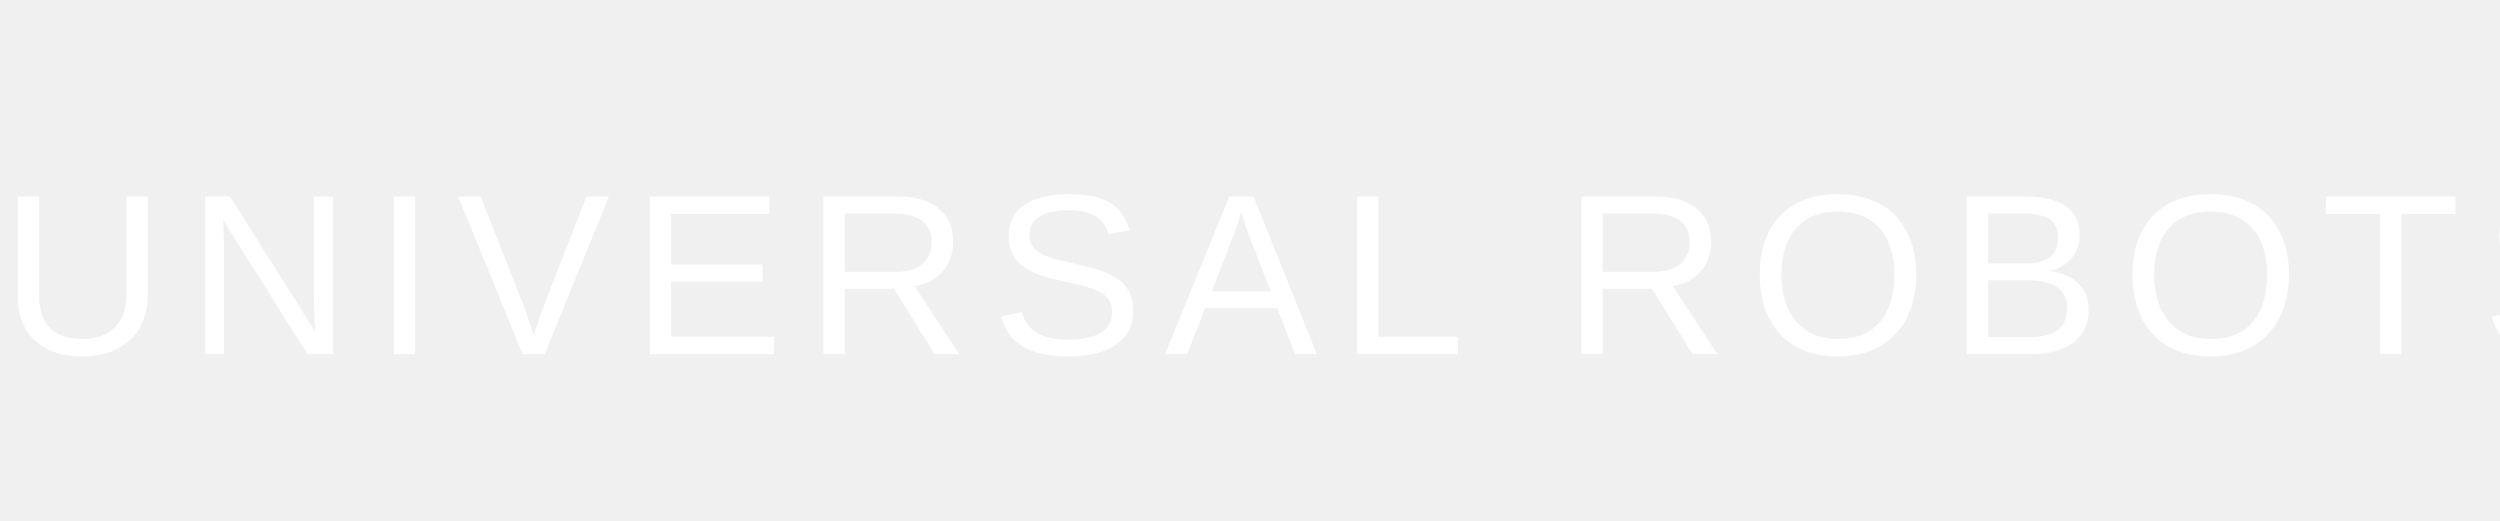
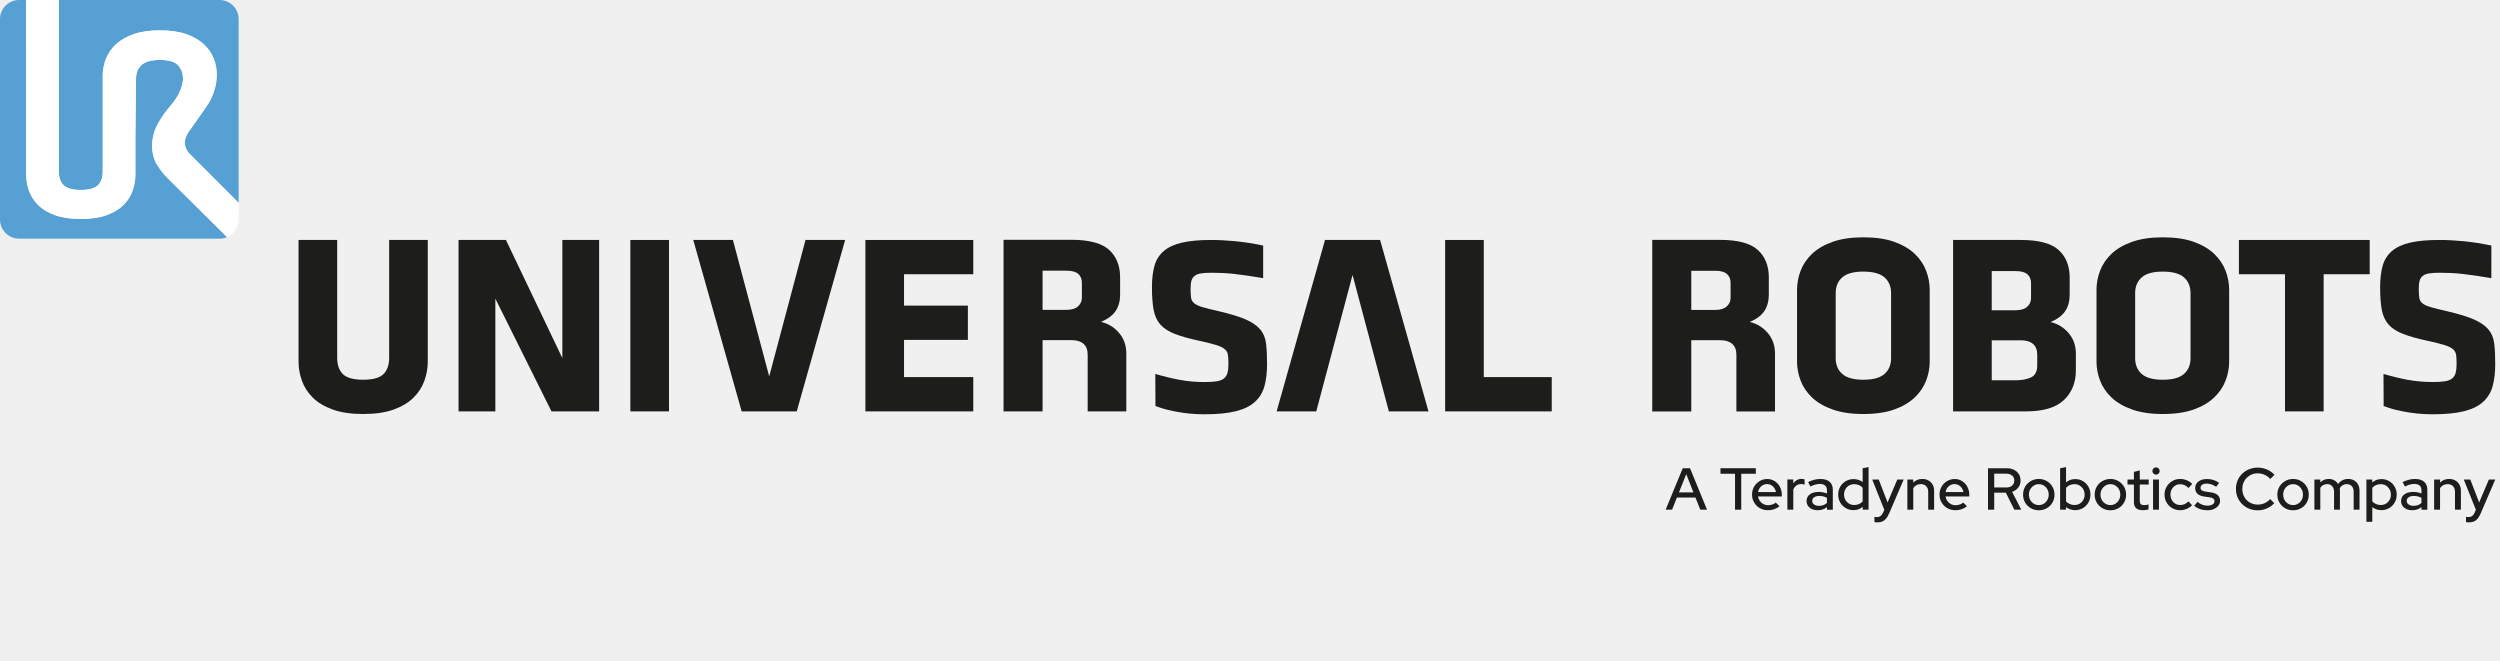
- <svg xmlns="http://www.w3.org/2000/svg" viewBox="0 0 240 50" fill="white">
-   <text x="0" y="34" font-family="Arial, sans-serif" font-weight="400" font-size="22" letter-spacing="2">UNIVERSAL ROBOTS</text>
+ <svg xmlns="http://www.w3.org/2000/svg" style="width: auto; height: 100%" viewBox="0 0 284 75" preserveAspectRatio="xMidYMid meet" fill="none">
+   <g clip-path="url(#clip0_7342_1278)">
+     <path d="M48.595 27.259V41.065C48.595 41.806 48.468 42.532 48.215 43.244C47.961 43.956 47.553 44.594 46.987 45.16C46.422 45.725 45.672 46.179 44.735 46.52C43.8 46.861 42.64 47.031 41.255 47.031C39.871 47.031 38.736 46.861 37.79 46.52C36.845 46.178 36.089 45.725 35.524 45.16C34.959 44.594 34.549 43.956 34.296 43.244C34.042 42.532 33.916 41.806 33.916 41.065V27.259H38.305V40.652C38.305 41.451 38.52 42.065 38.949 42.494C39.377 42.923 40.146 43.137 41.257 43.137C42.368 43.137 43.136 42.923 43.565 42.494C43.993 42.065 44.208 41.451 44.208 40.652V27.259H48.597H48.595Z" fill="#1D1D1B" />
+     <path d="M56.272 33.926V46.733H52.092V27.259H57.475L63.882 40.681V27.259H68.061V46.733H62.649L56.272 33.926Z" fill="#1D1D1B" />
+     <path d="M75.998 27.26H71.609V46.733H75.998V27.26Z" fill="#1D1D1B" />
+     <path d="M90.51 46.733H84.253L78.755 27.26H83.26L87.382 42.755L91.505 27.26H96.008L90.51 46.733Z" fill="#1D1D1B" />
+     <path d="M98.309 46.733V27.26H110.564V31.154H102.698V34.718H109.95V38.613H102.698V42.838H110.564V46.733H98.309Z" fill="#1D1D1B" />
+     <path d="M164.168 46.733V27.26H168.558V42.838H176.277V46.733H164.168Z" fill="#1D1D1B" />
+     <path d="M219.215 41.063C219.215 41.804 219.078 42.531 218.806 43.243C218.534 43.955 218.1 44.594 217.507 45.159C216.912 45.725 216.137 46.179 215.184 46.52C214.229 46.86 213.062 47.032 211.68 47.032C210.297 47.032 209.154 46.861 208.19 46.52C207.225 46.179 206.447 45.725 205.853 45.159C205.26 44.594 204.825 43.955 204.553 43.243C204.281 42.531 204.144 41.804 204.144 41.063V32.928C204.144 32.186 204.281 31.461 204.553 30.749C204.825 30.037 205.259 29.398 205.853 28.831C206.447 28.267 207.225 27.812 208.19 27.471C209.154 27.131 210.317 26.959 211.68 26.959C213.042 26.959 214.229 27.13 215.184 27.471C216.138 27.812 216.912 28.267 217.507 28.831C218.099 29.397 218.534 30.037 218.806 30.749C219.078 31.461 219.215 32.186 219.215 32.928V41.063ZM214.826 33.311C214.826 32.551 214.578 31.951 214.083 31.511C213.588 31.074 212.786 30.854 211.68 30.854C210.575 30.854 209.772 31.074 209.277 31.511C208.782 31.951 208.535 32.551 208.535 33.311V40.681C208.535 41.441 208.782 42.041 209.277 42.479C209.772 42.918 210.573 43.137 211.68 43.137C212.787 43.137 213.588 42.918 214.083 42.479C214.578 42.04 214.826 41.441 214.826 40.681V33.311Z" fill="#1D1D1B" />
+     <path d="M235.818 42.083C235.818 43.468 235.365 44.589 234.459 45.446C233.553 46.304 232.125 46.732 230.176 46.732H221.871V27.259H229.561C231.588 27.259 233.02 27.639 233.858 28.399C234.695 29.159 235.115 30.202 235.115 31.527V33.516C235.115 34.217 234.949 34.822 234.618 35.328C234.285 35.836 233.73 36.256 232.95 36.586C233.769 36.781 234.452 37.201 234.999 37.843C235.546 38.486 235.819 39.268 235.819 40.183V42.083H235.818ZM230.726 32.17C230.726 31.741 230.59 31.405 230.318 31.161C230.045 30.916 229.598 30.795 228.976 30.795H226.261V35.243H228.976C229.558 35.243 229.996 35.112 230.288 34.849C230.58 34.586 230.726 34.258 230.726 33.868V32.17ZM231.43 40.298C231.43 39.753 231.269 39.343 230.949 39.069C230.627 38.795 230.174 38.658 229.591 38.658H226.262V43.198H228.977C229.659 43.198 230.238 43.09 230.715 42.876C231.192 42.661 231.43 42.203 231.43 41.5V40.299V40.298Z" fill="#1D1D1B" />
+     <path d="M253.233 41.063C253.233 41.804 253.097 42.531 252.824 43.243C252.551 43.955 252.118 44.594 251.524 45.159C250.93 45.725 250.156 46.179 249.202 46.52C248.247 46.86 247.079 47.032 245.697 47.032C244.315 47.032 243.172 46.861 242.207 46.52C241.243 46.179 240.465 45.725 239.87 45.159C239.277 44.594 238.843 43.955 238.571 43.243C238.298 42.531 238.162 41.804 238.162 41.063V32.928C238.162 32.186 238.297 31.461 238.571 30.749C238.843 30.037 239.277 29.398 239.87 28.831C240.465 28.267 241.243 27.812 242.207 27.471C243.172 27.131 244.334 26.959 245.697 26.959C247.06 26.959 248.247 27.13 249.202 27.471C250.156 27.812 250.93 28.267 251.524 28.831C252.117 29.397 252.551 30.037 252.824 30.749C253.096 31.461 253.233 32.186 253.233 32.928V41.063ZM248.844 33.311C248.844 32.551 248.596 31.951 248.102 31.511C247.607 31.074 246.804 30.854 245.699 30.854C244.593 30.854 243.791 31.074 243.296 31.511C242.801 31.951 242.553 32.551 242.553 33.311V40.681C242.553 41.441 242.801 42.041 243.296 42.479C243.791 42.918 244.593 43.137 245.699 43.137C246.804 43.137 247.607 42.918 248.102 42.479C248.596 42.04 248.844 41.441 248.844 40.681V33.311Z" fill="#1D1D1B" />
+     <path d="M263.965 31.154V46.733H259.576V31.154H254.342V27.259H269.199V31.154H263.965Z" fill="#1D1D1B" />
+     <path d="M150.521 27.259H156.779L162.276 46.733H157.773L153.65 31.236L149.527 46.733H145.024L150.521 27.259Z" fill="#1D1D1B" />
+     <path d="M143.937 41.378C143.937 42.321 143.839 43.148 143.645 43.86C143.449 44.573 143.087 45.17 142.562 45.65C142.035 46.131 141.308 46.487 140.382 46.718C139.455 46.949 138.261 47.064 136.799 47.064C135.668 47.064 134.547 46.955 133.436 46.733C132.326 46.513 131.956 46.369 131.261 46.123L131.243 42.478C132.141 42.745 133.046 42.967 133.963 43.141C134.878 43.313 135.845 43.4 136.858 43.4C137.423 43.4 137.882 43.372 138.232 43.314C138.584 43.256 138.856 43.146 139.051 42.982C139.247 42.818 139.378 42.606 139.446 42.347C139.515 42.086 139.549 41.755 139.549 41.35C139.549 40.907 139.529 40.556 139.49 40.295C139.45 40.037 139.324 39.82 139.11 39.647C138.895 39.474 138.568 39.32 138.13 39.185C137.69 39.05 137.072 38.896 136.272 38.722C135.102 38.472 134.161 38.208 133.449 37.928C132.737 37.648 132.191 37.293 131.811 36.86C131.431 36.427 131.177 35.874 131.051 35.2C130.923 34.526 130.861 33.67 130.861 32.63C130.861 31.668 130.958 30.85 131.153 30.176C131.348 29.503 131.699 28.949 132.206 28.516C132.713 28.083 133.401 27.764 134.269 27.563C135.137 27.36 136.244 27.26 137.588 27.26C138.446 27.26 139.373 27.308 140.368 27.404C141.362 27.5 142.405 27.664 143.497 27.895L143.495 31.598C142.384 31.405 140.985 31.201 140.177 31.114C139.369 31.026 138.525 30.984 137.648 30.984C137.16 30.984 136.76 31.008 136.448 31.056C136.136 31.105 135.893 31.196 135.718 31.331C135.543 31.465 135.42 31.648 135.353 31.879C135.283 32.109 135.251 32.399 135.251 32.744C135.251 33.206 135.27 33.567 135.308 33.827C135.348 34.087 135.469 34.298 135.673 34.462C135.878 34.626 136.195 34.771 136.625 34.895C137.053 35.021 137.648 35.17 138.41 35.343C139.735 35.651 140.765 35.964 141.495 36.281C142.226 36.599 142.777 36.975 143.147 37.408C143.518 37.84 143.743 38.375 143.822 39.01C143.9 39.645 143.939 40.434 143.939 41.377" fill="#1D1D1B" />
+     <path d="M283.458 41.378C283.458 42.321 283.36 43.148 283.166 43.861C282.97 44.573 282.609 45.17 282.083 45.65C281.556 46.131 280.829 46.487 279.902 46.718C278.977 46.949 277.782 47.064 276.32 47.064C275.189 47.064 274.068 46.954 272.957 46.733C271.847 46.513 271.477 46.369 270.782 46.123L270.765 42.478C271.66 42.745 272.567 42.967 273.485 43.141C274.4 43.313 275.365 43.398 276.379 43.398C276.944 43.398 277.403 43.371 277.753 43.313C278.105 43.255 278.377 43.145 278.572 42.982C278.768 42.818 278.898 42.606 278.967 42.347C279.035 42.086 279.069 41.754 279.069 41.35C279.069 40.907 279.05 40.556 279.012 40.295C278.972 40.035 278.846 39.82 278.632 39.645C278.417 39.473 278.089 39.318 277.652 39.183C277.212 39.048 276.594 38.896 275.794 38.721C274.624 38.471 273.683 38.207 272.971 37.927C272.259 37.648 271.713 37.292 271.333 36.859C270.952 36.426 270.699 35.873 270.572 35.199C270.445 34.525 270.382 33.669 270.382 32.629C270.382 31.667 270.48 30.849 270.675 30.175C270.87 29.501 271.222 28.948 271.729 28.515C272.236 28.082 272.924 27.763 273.792 27.562C274.659 27.359 275.767 27.259 277.111 27.259C277.969 27.259 278.895 27.307 279.889 27.404C280.884 27.499 281.926 27.664 283.019 27.894L283.016 31.597C281.906 31.404 280.507 31.199 279.699 31.113C278.889 31.026 278.047 30.983 277.169 30.983C276.682 30.983 276.282 31.007 275.97 31.055C275.658 31.104 275.415 31.195 275.239 31.33C275.064 31.464 274.942 31.647 274.874 31.878C274.805 32.109 274.772 32.398 274.772 32.744C274.772 33.206 274.792 33.566 274.83 33.826C274.869 34.086 274.991 34.297 275.195 34.461C275.4 34.626 275.717 34.771 276.146 34.894C276.575 35.02 277.17 35.169 277.931 35.342C279.257 35.65 280.285 35.963 281.016 36.28C281.747 36.598 282.299 36.974 282.669 37.407C283.039 37.839 283.264 38.373 283.343 39.009C283.421 39.644 283.46 40.433 283.46 41.376" fill="#1D1D1B" />
+     <path d="M122.9 33.824C122.9 34.214 122.754 34.541 122.462 34.804C122.172 35.067 121.733 35.199 121.15 35.199H118.436V30.751H121.15C121.772 30.751 122.22 30.871 122.492 31.116C122.764 31.36 122.9 31.696 122.9 32.126V33.824ZM125.08 36.566C125.86 36.234 126.416 35.816 126.748 35.309C127.08 34.802 127.245 34.199 127.245 33.496V31.509C127.245 30.184 126.826 29.141 125.988 28.379C125.15 27.619 123.718 27.239 121.691 27.239H114.003V46.733H118.436V38.639H121.721C122.305 38.639 122.757 38.775 123.079 39.049C123.399 39.322 123.559 39.732 123.559 40.279V46.733H127.949V40.163C127.949 39.248 127.676 38.468 127.129 37.824C126.583 37.18 125.899 36.761 125.079 36.566" fill="#1D1D1B" />
+     <path d="M196.593 33.833C196.593 34.223 196.447 34.55 196.155 34.813C195.864 35.076 195.426 35.208 194.842 35.208H192.129V30.76H194.842C195.465 30.76 195.912 30.881 196.185 31.126C196.457 31.369 196.593 31.706 196.593 32.135V33.833ZM198.773 36.576C199.553 36.243 200.108 35.826 200.44 35.319C200.772 34.811 200.938 34.208 200.938 33.506V31.518C200.938 30.193 200.518 29.15 199.68 28.389C198.843 27.629 197.411 27.249 195.383 27.249H187.696V46.742H192.129V38.648H195.413C195.996 38.648 196.449 38.785 196.771 39.058C197.091 39.333 197.253 39.743 197.253 40.288V46.742H201.642V40.173C201.642 39.257 201.369 38.477 200.822 37.833C200.276 37.189 199.592 36.771 198.773 36.576Z" fill="#1D1D1B" />
+     <path d="M25.795 26.932L18.96 20.162C18.222 19.424 17.695 18.476 17.695 18.476C16.747 16.44 17.73 14.474 17.73 14.474C18.361 13.104 19.52 11.841 19.52 11.841C20.977 10.041 20.785 8.751 20.785 8.751C20.727 7.756 20.102 7.272 19.864 7.123C19.445 6.911 18.879 6.806 18.165 6.806C17.21 6.806 16.52 6.996 16.093 7.373C15.667 7.751 15.453 8.268 15.453 8.923L15.381 15.303H15.38V19.83C15.38 20.456 15.273 21.07 15.06 21.672C14.845 22.273 14.5 22.812 14.022 23.292C13.544 23.769 12.91 24.152 12.119 24.441C11.328 24.73 10.348 24.873 9.178 24.873C8.008 24.873 7.048 24.73 6.249 24.441C5.45 24.153 4.812 23.769 4.333 23.292C3.856 22.812 3.511 22.274 3.296 21.672C3.081 21.07 2.974 20.457 2.974 19.83L2.971 0H2.169C0.971 0 0 0.971 0 2.169V24.941C0 26.14 0.971 27.11 2.169 27.11H24.942C25.246 27.11 25.536 27.047 25.797 26.934H25.795V26.932Z" fill="#56A0D3" />
+     <path d="M24.942 0H6.684V19.48C6.684 20.155 6.865 20.674 7.227 21.037C7.589 21.4 8.239 21.58 9.178 21.58C10.116 21.58 10.765 21.4 11.128 21.037C11.49 20.674 11.672 20.155 11.672 19.48V15.604H11.671V8.593C11.671 7.956 11.788 7.328 12.023 6.716C12.258 6.101 12.631 5.551 13.143 5.063C13.655 4.576 14.326 4.186 15.156 3.891C15.987 3.596 16.99 3.45 18.165 3.45C19.34 3.45 20.363 3.597 21.185 3.891C22.007 4.186 22.674 4.576 23.187 5.063C23.698 5.551 24.072 6.102 24.307 6.716C24.38 6.906 24.434 7.101 24.48 7.298C24.564 7.608 24.577 7.803 24.577 7.803C24.588 7.888 24.592 7.971 24.599 8.054C24.604 8.1 24.609 8.146 24.61 8.191C24.614 8.258 24.616 8.324 24.617 8.391C24.62 8.468 24.627 8.548 24.627 8.626H24.619C24.582 10.681 23.454 12.086 23.454 12.086C23.103 12.648 21.488 14.895 21.488 14.895C20.365 16.405 21.524 17.458 21.524 17.458L27.111 23.046V2.169C27.109 0.971 26.139 0 24.942 0Z" fill="#56A0D3" />
+     <path d="M3.296 21.672C3.51 22.272 3.856 22.812 4.333 23.291C4.811 23.768 5.449 24.152 6.249 24.44C7.047 24.729 8.024 24.872 9.177 24.872C10.33 24.872 11.327 24.729 12.118 24.44C12.908 24.152 13.543 23.768 14.02 23.291C14.498 22.812 14.845 22.273 15.06 21.672C15.274 21.07 15.38 20.456 15.38 19.829V15.3H15.382L15.453 8.921C15.453 8.266 15.665 7.749 16.093 7.371C16.52 6.993 17.21 6.804 18.165 6.804C18.877 6.804 19.444 6.91 19.862 7.122C20.1 7.271 20.727 7.754 20.785 8.75C20.785 8.75 20.977 10.04 19.52 11.839C19.52 11.839 18.361 13.103 17.73 14.472C17.73 14.472 16.747 16.439 17.695 18.475C17.695 18.475 18.222 19.422 18.959 20.16L25.794 26.931H25.797C26.568 26.601 27.109 25.834 27.109 24.939V23.044L21.522 17.457C21.522 17.457 20.362 16.402 21.487 14.894C21.487 14.894 23.102 12.647 23.452 12.085C23.452 12.085 24.579 10.678 24.617 8.624H24.624C24.624 8.546 24.619 8.467 24.617 8.388C24.614 8.323 24.614 8.258 24.609 8.191C24.607 8.145 24.602 8.1 24.597 8.053C24.59 7.969 24.587 7.888 24.575 7.803C24.575 7.803 24.562 7.607 24.478 7.298C24.432 7.101 24.377 6.905 24.305 6.713C24.07 6.099 23.696 5.548 23.185 5.061C22.673 4.574 22.006 4.183 21.184 3.888C20.362 3.596 19.355 3.448 18.165 3.448C16.974 3.448 15.987 3.596 15.155 3.888C14.325 4.183 13.653 4.574 13.143 5.061C12.63 5.548 12.257 6.099 12.023 6.713C11.788 7.328 11.67 7.953 11.67 8.593V15.603H11.67V19.479C11.67 20.154 11.49 20.674 11.128 21.037C10.765 21.399 10.115 21.579 9.177 21.579C8.239 21.579 7.589 21.399 7.227 21.037C6.864 20.674 6.683 20.154 6.683 19.479V0H2.971L2.974 19.829C2.974 20.455 3.081 21.07 3.294 21.672" fill="white" />
+     <path d="M189.216 57.901L191.16 53.192H191.987L193.918 57.901H193.151L192.606 56.522H190.494L189.949 57.901H189.216ZM190.729 55.937H192.377L191.557 53.865L190.729 55.937Z" fill="#1D1D1B" />
+     <path d="M197.1 57.901V53.818H195.445V53.192H199.462V53.818H197.807V57.901H197.101H197.1Z" fill="#1D1D1B" />
+     <path d="M200.833 57.961C200.497 57.961 200.193 57.884 199.922 57.729C199.65 57.575 199.434 57.361 199.273 57.09C199.111 56.819 199.031 56.518 199.031 56.185C199.031 55.853 199.108 55.556 199.263 55.291C199.417 55.026 199.625 54.814 199.885 54.656C200.144 54.497 200.436 54.416 200.759 54.416C201.082 54.416 201.354 54.496 201.603 54.656C201.853 54.815 202.049 55.03 202.195 55.301C202.341 55.572 202.414 55.879 202.414 56.219V56.401H199.71C199.741 56.594 199.809 56.763 199.915 56.909C200.02 57.055 200.155 57.172 200.319 57.259C200.483 57.346 200.663 57.39 200.861 57.39C201.031 57.39 201.193 57.363 201.345 57.309C201.498 57.255 201.626 57.184 201.729 57.094L202.152 57.511C201.955 57.663 201.749 57.776 201.537 57.851C201.324 57.925 201.09 57.962 200.834 57.962L200.833 57.961ZM199.716 55.896H201.748C201.717 55.722 201.653 55.566 201.556 55.429C201.46 55.292 201.342 55.184 201.203 55.106C201.065 55.028 200.909 54.988 200.739 54.988C200.569 54.988 200.411 55.028 200.268 55.106C200.124 55.185 200.005 55.291 199.908 55.425C199.812 55.56 199.748 55.717 199.716 55.896Z" fill="#1D1D1B" />
+     <path d="M203.046 57.901V54.47H203.719V54.914C203.826 54.752 203.96 54.627 204.119 54.537C204.278 54.448 204.459 54.403 204.661 54.403C204.799 54.403 204.914 54.421 205.003 54.457V55.062C204.94 55.035 204.875 55.016 204.808 55.005C204.741 54.993 204.671 54.988 204.6 54.988C204.407 54.988 204.234 55.041 204.082 55.146C203.929 55.251 203.808 55.405 203.718 55.607V57.9H203.045L203.046 57.901Z" fill="#1D1D1B" />
+     <path d="M206.491 57.961C206.239 57.961 206.02 57.917 205.831 57.83C205.643 57.743 205.495 57.62 205.388 57.464C205.28 57.307 205.226 57.125 205.226 56.919C205.226 56.596 205.351 56.343 205.6 56.159C205.849 55.975 206.186 55.883 206.612 55.883C206.949 55.883 207.258 55.944 207.54 56.065V55.709C207.54 55.462 207.471 55.278 207.332 55.157C207.193 55.036 206.986 54.975 206.713 54.975C206.556 54.975 206.394 54.999 206.225 55.046C206.057 55.093 205.867 55.166 205.657 55.265L205.401 54.761C205.657 54.64 205.898 54.551 206.125 54.495C206.351 54.439 206.579 54.411 206.808 54.411C207.251 54.411 207.595 54.517 207.84 54.728C208.085 54.939 208.207 55.239 208.207 55.63V57.903H207.54V57.607C207.392 57.728 207.231 57.818 207.056 57.876C206.881 57.934 206.692 57.963 206.491 57.963V57.961ZM205.865 56.898C205.865 57.069 205.937 57.205 206.08 57.308C206.224 57.411 206.41 57.463 206.639 57.463C206.818 57.463 206.984 57.436 207.137 57.382C207.289 57.328 207.424 57.245 207.54 57.133V56.555C207.414 56.483 207.28 56.43 207.137 56.393C206.993 56.357 206.838 56.339 206.672 56.339C206.421 56.339 206.224 56.391 206.08 56.494C205.937 56.597 205.865 56.732 205.865 56.898V56.898Z" fill="#1D1D1B" />
+     <path d="M210.554 57.955C210.235 57.955 209.943 57.876 209.676 57.719C209.409 57.562 209.199 57.351 209.047 57.084C208.894 56.817 208.818 56.515 208.818 56.179C208.818 55.843 208.895 55.554 209.05 55.288C209.204 55.022 209.415 54.811 209.682 54.656C209.949 54.501 210.244 54.424 210.567 54.424C210.755 54.424 210.937 54.452 211.111 54.507C211.286 54.563 211.448 54.648 211.596 54.759V53.192L212.269 53.064V57.901H211.602V57.571C211.311 57.827 210.961 57.955 210.553 57.955H210.554ZM210.641 57.369C210.839 57.369 211.019 57.333 211.183 57.262C211.347 57.19 211.484 57.089 211.597 56.959V55.412C211.489 55.282 211.351 55.181 211.183 55.109C211.015 55.038 210.834 55.002 210.641 55.002C210.426 55.002 210.23 55.053 210.053 55.153C209.875 55.254 209.737 55.394 209.636 55.574C209.535 55.753 209.484 55.955 209.484 56.179C209.484 56.403 209.535 56.606 209.636 56.785C209.737 56.964 209.875 57.107 210.053 57.212C210.23 57.317 210.426 57.37 210.641 57.37V57.369Z" fill="#1D1D1B" />
+     <path d="M213.285 59.341C213.217 59.341 213.152 59.337 213.089 59.331C213.026 59.324 212.975 59.319 212.935 59.314V58.715C213.016 58.733 213.114 58.742 213.231 58.742C213.54 58.742 213.769 58.574 213.917 58.238L214.058 57.915L212.686 54.478H213.426L214.428 57.081L215.532 54.478H216.258L214.604 58.326C214.496 58.573 214.38 58.77 214.257 58.918C214.134 59.066 213.995 59.173 213.84 59.241C213.686 59.308 213.5 59.342 213.285 59.342L213.285 59.341Z" fill="#1D1D1B" />
+     <path d="M216.675 57.901V54.477H217.347V54.827C217.612 54.549 217.955 54.409 218.377 54.409C218.641 54.409 218.873 54.465 219.073 54.578C219.273 54.69 219.429 54.847 219.544 55.048C219.658 55.25 219.715 55.483 219.715 55.748V57.901H219.043V55.863C219.043 55.594 218.966 55.382 218.814 55.227C218.661 55.073 218.452 54.995 218.188 54.995C218.009 54.995 217.848 55.035 217.707 55.114C217.566 55.192 217.446 55.303 217.347 55.446V57.902H216.675V57.901Z" fill="#1D1D1B" />
+     <path d="M222.131 57.961C221.794 57.961 221.49 57.884 221.219 57.729C220.948 57.575 220.731 57.361 220.57 57.09C220.408 56.819 220.328 56.518 220.328 56.185C220.328 55.853 220.405 55.556 220.56 55.291C220.715 55.026 220.922 54.814 221.182 54.656C221.442 54.497 221.734 54.416 222.056 54.416C222.379 54.416 222.652 54.496 222.901 54.656C223.15 54.815 223.347 55.03 223.493 55.301C223.639 55.572 223.712 55.879 223.712 56.219V56.401H221.007C221.039 56.594 221.107 56.763 221.213 56.909C221.318 57.055 221.452 57.172 221.616 57.259C221.78 57.346 221.96 57.39 222.158 57.39C222.328 57.39 222.49 57.363 222.642 57.309C222.795 57.255 222.923 57.184 223.026 57.094L223.45 57.511C223.252 57.663 223.047 57.776 222.834 57.851C222.621 57.925 222.387 57.962 222.131 57.962L222.131 57.961ZM221.014 55.896H223.045C223.014 55.722 222.95 55.566 222.854 55.429C222.757 55.292 222.64 55.184 222.501 55.106C222.362 55.028 222.207 54.988 222.036 54.988C221.866 54.988 221.709 55.028 221.565 55.106C221.422 55.185 221.302 55.291 221.205 55.425C221.109 55.56 221.045 55.717 221.014 55.896Z" fill="#1D1D1B" />
+     <path d="M225.837 57.901V53.192H227.962C228.277 53.192 228.551 53.251 228.787 53.367C229.022 53.483 229.206 53.646 229.339 53.855C229.471 54.063 229.537 54.308 229.537 54.591C229.537 54.896 229.448 55.162 229.271 55.388C229.094 55.615 228.862 55.776 228.575 55.869L229.618 57.901H228.831L227.862 55.97H226.543V57.901H225.837ZM226.543 55.378H227.909C228.186 55.378 228.409 55.307 228.575 55.166C228.741 55.026 228.824 54.834 228.824 54.591C228.824 54.349 228.741 54.164 228.575 54.023C228.409 53.882 228.187 53.811 227.909 53.811H226.543V55.378Z" fill="#1D1D1B" />
+     <path d="M231.609 57.968C231.277 57.968 230.975 57.891 230.704 57.736C230.433 57.582 230.217 57.368 230.059 57.097C229.899 56.826 229.82 56.525 229.82 56.193C229.82 55.861 229.898 55.555 230.055 55.288C230.212 55.021 230.427 54.808 230.7 54.649C230.974 54.49 231.277 54.41 231.609 54.41C231.941 54.41 232.242 54.489 232.513 54.649C232.784 54.809 232.998 55.021 233.156 55.288C233.313 55.555 233.391 55.856 233.391 56.193C233.391 56.529 233.313 56.826 233.156 57.097C232.999 57.368 232.784 57.582 232.513 57.736C232.242 57.891 231.94 57.968 231.609 57.968ZM231.609 57.376C231.82 57.376 232.01 57.323 232.18 57.218C232.351 57.113 232.485 56.971 232.584 56.791C232.683 56.611 232.732 56.41 232.732 56.185C232.732 55.962 232.683 55.768 232.584 55.59C232.485 55.413 232.351 55.271 232.18 55.163C232.01 55.056 231.82 55.001 231.609 55.001C231.397 55.001 231.213 55.055 231.04 55.163C230.868 55.27 230.732 55.413 230.633 55.59C230.534 55.768 230.485 55.966 230.485 56.185C230.485 56.405 230.534 56.611 230.633 56.791C230.732 56.971 230.867 57.113 231.04 57.218C231.213 57.323 231.403 57.376 231.609 57.376Z" fill="#1D1D1B" />
+     <path d="M234.03 57.901V53.192L234.703 53.064V54.799C234.99 54.548 235.338 54.423 235.746 54.423C236.068 54.423 236.361 54.502 236.624 54.658C236.886 54.815 237.093 55.028 237.246 55.294C237.398 55.561 237.475 55.858 237.475 56.185C237.475 56.513 237.398 56.817 237.246 57.084C237.093 57.351 236.885 57.562 236.62 57.719C236.355 57.876 236.057 57.955 235.726 57.955C235.537 57.955 235.354 57.925 235.178 57.864C235 57.803 234.84 57.717 234.697 57.605V57.901H234.03ZM235.658 57.369C235.878 57.369 236.074 57.318 236.247 57.218C236.419 57.117 236.557 56.976 236.66 56.797C236.763 56.617 236.815 56.415 236.815 56.191C236.815 55.967 236.763 55.766 236.66 55.586C236.557 55.406 236.419 55.264 236.247 55.159C236.074 55.053 235.877 55 235.658 55C235.465 55 235.286 55.038 235.12 55.111C234.954 55.185 234.815 55.287 234.703 55.418V56.965C234.815 57.086 234.955 57.184 235.124 57.258C235.292 57.331 235.47 57.369 235.658 57.369Z" fill="#1D1D1B" />
+     <path d="M239.742 57.968C239.41 57.968 239.109 57.891 238.837 57.736C238.566 57.582 238.351 57.368 238.192 57.097C238.032 56.826 237.953 56.525 237.953 56.193C237.953 55.861 238.031 55.555 238.188 55.288C238.345 55.021 238.56 54.808 238.834 54.649C239.107 54.49 239.41 54.41 239.742 54.41C240.074 54.41 240.375 54.489 240.646 54.649C240.918 54.809 241.132 55.021 241.289 55.288C241.446 55.555 241.524 55.856 241.524 56.193C241.524 56.529 241.446 56.826 241.289 57.097C241.132 57.368 240.918 57.582 240.646 57.736C240.375 57.891 240.073 57.968 239.742 57.968ZM239.742 57.376C239.953 57.376 240.143 57.323 240.314 57.218C240.484 57.113 240.618 56.971 240.717 56.791C240.816 56.611 240.865 56.41 240.865 56.185C240.865 55.962 240.816 55.768 240.717 55.59C240.618 55.413 240.484 55.271 240.314 55.163C240.143 55.056 239.953 55.001 239.742 55.001C239.531 55.001 239.346 55.055 239.174 55.163C239.001 55.27 238.865 55.413 238.766 55.59C238.668 55.768 238.618 55.966 238.618 56.185C238.618 56.405 238.668 56.611 238.766 56.791C238.865 56.971 239 57.113 239.174 57.218C239.346 57.323 239.536 57.376 239.742 57.376Z" fill="#1D1D1B" />
+     <path d="M243.428 57.961C243.1 57.961 242.85 57.885 242.675 57.732C242.5 57.58 242.412 57.353 242.412 57.053V55.041H241.685V54.476H242.412V53.608L243.078 53.44V54.476H244.094V55.041H243.078V56.905C243.078 57.075 243.117 57.197 243.196 57.271C243.275 57.345 243.404 57.382 243.583 57.382C243.678 57.382 243.762 57.376 243.835 57.362C243.909 57.348 243.989 57.326 244.074 57.295V57.867C243.985 57.898 243.88 57.922 243.762 57.937C243.643 57.953 243.532 57.961 243.429 57.961H243.428Z" fill="#1D1D1B" />
+     <path d="M244.922 53.918C244.809 53.918 244.713 53.878 244.632 53.797C244.552 53.717 244.512 53.618 244.512 53.501C244.512 53.385 244.552 53.293 244.632 53.212C244.713 53.131 244.809 53.091 244.922 53.091C245.034 53.091 245.137 53.131 245.218 53.212C245.299 53.293 245.339 53.392 245.339 53.508C245.339 53.625 245.299 53.717 245.218 53.797C245.137 53.878 245.038 53.918 244.922 53.918ZM244.585 57.901V54.477H245.258V57.901H244.585Z" fill="#1D1D1B" />
+     <path d="M247.666 57.961C247.334 57.961 247.033 57.882 246.764 57.726C246.495 57.569 246.282 57.356 246.125 57.087C245.969 56.817 245.89 56.519 245.89 56.192C245.89 55.865 245.969 55.554 246.129 55.287C246.288 55.02 246.501 54.807 246.768 54.648C247.035 54.489 247.334 54.409 247.666 54.409C247.922 54.409 248.169 54.457 248.41 54.554C248.649 54.651 248.857 54.791 249.032 54.975L248.615 55.439C248.485 55.296 248.339 55.188 248.178 55.116C248.016 55.045 247.848 55.009 247.673 55.009C247.462 55.009 247.273 55.061 247.105 55.164C246.937 55.267 246.804 55.408 246.708 55.587C246.611 55.767 246.563 55.967 246.563 56.186C246.563 56.406 246.613 56.607 246.711 56.788C246.81 56.97 246.945 57.112 247.115 57.215C247.285 57.318 247.476 57.37 247.687 57.37C247.861 57.37 248.025 57.335 248.178 57.265C248.33 57.196 248.474 57.094 248.609 56.959L249.019 57.396C248.839 57.576 248.631 57.715 248.396 57.814C248.161 57.912 247.917 57.962 247.666 57.962V57.961Z" fill="#1D1D1B" />
+     <path d="M250.767 57.968C250.471 57.968 250.194 57.925 249.936 57.837C249.678 57.75 249.455 57.623 249.267 57.457L249.631 57.014C249.809 57.157 249.993 57.265 250.179 57.336C250.365 57.408 250.554 57.444 250.747 57.444C250.989 57.444 251.186 57.398 251.339 57.306C251.491 57.214 251.568 57.092 251.568 56.939C251.568 56.814 251.523 56.715 251.433 56.643C251.344 56.571 251.204 56.522 251.016 56.495L250.397 56.407C250.051 56.358 249.795 56.253 249.627 56.091C249.459 55.929 249.374 55.715 249.374 55.446C249.374 55.244 249.43 55.064 249.542 54.907C249.655 54.751 249.812 54.63 250.013 54.544C250.215 54.459 250.448 54.416 250.713 54.416C250.978 54.416 251.204 54.451 251.433 54.52C251.662 54.59 251.882 54.701 252.092 54.853L251.756 55.297C251.563 55.172 251.38 55.079 251.204 55.021C251.03 54.963 250.85 54.934 250.666 54.934C250.46 54.934 250.294 54.977 250.168 55.065C250.043 55.152 249.98 55.266 249.98 55.405C249.98 55.535 250.025 55.632 250.114 55.697C250.204 55.763 250.345 55.81 250.538 55.842L251.163 55.937C251.504 55.982 251.762 56.085 251.937 56.246C252.112 56.407 252.2 56.622 252.2 56.891C252.2 57.093 252.136 57.275 252.008 57.439C251.88 57.603 251.709 57.732 251.497 57.827C251.284 57.921 251.04 57.968 250.767 57.968V57.968Z" fill="#1D1D1B" />
+     <path d="M256.471 57.975C256.121 57.975 255.797 57.913 255.499 57.79C255.201 57.667 254.939 57.494 254.712 57.272C254.485 57.05 254.311 56.792 254.188 56.498C254.065 56.205 254.002 55.887 254.002 55.547C254.002 55.206 254.064 54.882 254.188 54.588C254.311 54.295 254.486 54.038 254.712 53.818C254.938 53.599 255.202 53.427 255.502 53.304C255.803 53.181 256.126 53.119 256.471 53.119C256.718 53.119 256.959 53.152 257.195 53.216C257.43 53.282 257.648 53.374 257.847 53.495C258.047 53.616 258.223 53.764 258.376 53.939L257.898 54.416C257.724 54.206 257.51 54.046 257.259 53.936C257.008 53.825 256.745 53.771 256.472 53.771C256.221 53.771 255.99 53.816 255.779 53.906C255.568 53.995 255.384 54.121 255.225 54.282C255.065 54.444 254.942 54.632 254.855 54.847C254.767 55.063 254.724 55.296 254.724 55.547C254.724 55.798 254.767 56.032 254.855 56.247C254.942 56.462 255.065 56.651 255.225 56.812C255.384 56.974 255.572 57.099 255.79 57.189C256.008 57.278 256.239 57.323 256.486 57.323C256.76 57.323 257.02 57.268 257.266 57.155C257.513 57.043 257.721 56.888 257.892 56.691L258.356 57.162C258.204 57.328 258.028 57.472 257.828 57.595C257.628 57.718 257.413 57.813 257.183 57.878C256.951 57.943 256.715 57.975 256.473 57.975L256.471 57.975Z" fill="#1D1D1B" />
+     <path d="M260.494 57.968C260.162 57.968 259.86 57.891 259.589 57.736C259.318 57.582 259.103 57.368 258.944 57.097C258.784 56.826 258.705 56.525 258.705 56.193C258.705 55.861 258.783 55.555 258.94 55.288C259.097 55.021 259.312 54.808 259.586 54.649C259.859 54.49 260.162 54.41 260.494 54.41C260.826 54.41 261.127 54.489 261.398 54.649C261.67 54.809 261.884 55.021 262.041 55.288C262.198 55.555 262.276 55.856 262.276 56.193C262.276 56.529 262.198 56.826 262.041 57.097C261.884 57.368 261.67 57.582 261.398 57.736C261.127 57.891 260.825 57.968 260.494 57.968ZM260.494 57.376C260.705 57.376 260.895 57.323 261.066 57.218C261.236 57.113 261.37 56.971 261.469 56.791C261.568 56.611 261.617 56.41 261.617 56.185C261.617 55.962 261.568 55.768 261.469 55.59C261.37 55.413 261.236 55.271 261.066 55.163C260.895 55.056 260.705 55.001 260.494 55.001C260.283 55.001 260.098 55.055 259.926 55.163C259.753 55.27 259.617 55.413 259.518 55.59C259.42 55.768 259.37 55.966 259.37 56.185C259.37 56.405 259.42 56.611 259.518 56.791C259.617 56.971 259.752 57.113 259.926 57.218C260.098 57.323 260.288 57.376 260.494 57.376Z" fill="#1D1D1B" />
+     <path d="M262.916 57.901V54.477H263.588V54.799C263.844 54.54 264.164 54.409 264.55 54.409C264.783 54.409 264.992 54.461 265.175 54.564C265.359 54.667 265.503 54.809 265.606 54.988C265.745 54.795 265.913 54.651 266.107 54.554C266.303 54.457 266.521 54.409 266.763 54.409C267.019 54.409 267.242 54.465 267.433 54.578C267.623 54.69 267.773 54.846 267.88 55.045C267.987 55.245 268.042 55.478 268.042 55.748V57.9H267.375V55.862C267.375 55.593 267.304 55.381 267.164 55.227C267.023 55.072 266.833 54.995 266.595 54.995C266.425 54.995 266.273 55.034 266.138 55.113C266.003 55.191 265.887 55.307 265.788 55.459C265.797 55.504 265.804 55.551 265.808 55.6C265.812 55.65 265.815 55.699 265.815 55.748V57.901H265.148V55.863C265.148 55.594 265.077 55.382 264.933 55.227C264.789 55.073 264.601 54.995 264.368 54.995C264.202 54.995 264.053 55.031 263.924 55.1C263.794 55.169 263.682 55.274 263.587 55.413V57.902H262.915L262.916 57.901Z" fill="#1D1D1B" />
+     <path d="M268.822 59.273V54.477H269.488V54.806C269.779 54.551 270.129 54.423 270.537 54.423C270.86 54.423 271.152 54.502 271.415 54.658C271.678 54.815 271.885 55.028 272.037 55.294C272.189 55.561 272.266 55.858 272.266 56.185C272.266 56.513 272.189 56.817 272.037 57.084C271.885 57.351 271.676 57.562 271.412 57.719C271.147 57.876 270.848 57.955 270.517 57.955C270.329 57.955 270.148 57.925 269.975 57.867C269.803 57.809 269.643 57.724 269.494 57.612V59.273H268.822V59.273ZM270.45 57.369C270.669 57.369 270.866 57.318 271.038 57.218C271.21 57.117 271.349 56.976 271.452 56.797C271.555 56.617 271.606 56.415 271.606 56.191C271.606 55.967 271.555 55.765 271.452 55.586C271.349 55.406 271.21 55.264 271.038 55.159C270.866 55.053 270.669 55 270.45 55C270.257 55 270.078 55.038 269.912 55.111C269.746 55.185 269.607 55.287 269.494 55.418V56.965C269.607 57.086 269.746 57.184 269.915 57.258C270.083 57.331 270.262 57.368 270.45 57.368V57.369Z" fill="#1D1D1B" />
+     <path d="M274.029 57.961C273.777 57.961 273.558 57.917 273.37 57.83C273.181 57.743 273.033 57.62 272.926 57.464C272.819 57.307 272.764 57.125 272.764 56.919C272.764 56.596 272.889 56.343 273.138 56.159C273.387 55.975 273.724 55.883 274.15 55.883C274.487 55.883 274.796 55.944 275.078 56.065V55.709C275.078 55.462 275.009 55.278 274.87 55.157C274.731 55.036 274.525 54.975 274.251 54.975C274.095 54.975 273.932 54.999 273.763 55.046C273.595 55.093 273.405 55.166 273.195 55.265L272.939 54.761C273.195 54.64 273.436 54.551 273.663 54.495C273.889 54.439 274.117 54.411 274.346 54.411C274.789 54.411 275.134 54.517 275.378 54.728C275.623 54.939 275.745 55.239 275.745 55.63V57.903H275.078V57.607C274.93 57.728 274.769 57.818 274.594 57.876C274.419 57.934 274.23 57.963 274.029 57.963V57.961ZM273.402 56.898C273.402 57.069 273.474 57.205 273.618 57.308C273.761 57.411 273.948 57.463 274.176 57.463C274.356 57.463 274.522 57.436 274.674 57.382C274.827 57.328 274.961 57.245 275.078 57.133V56.555C274.952 56.483 274.817 56.43 274.674 56.393C274.53 56.357 274.376 56.339 274.21 56.339C273.959 56.339 273.761 56.391 273.618 56.494C273.474 56.597 273.402 56.732 273.402 56.898V56.898Z" fill="#1D1D1B" />
+     <path d="M276.518 57.901V54.477H277.19V54.827C277.455 54.549 277.798 54.409 278.219 54.409C278.484 54.409 278.716 54.465 278.916 54.578C279.115 54.69 279.272 54.847 279.387 55.048C279.501 55.25 279.558 55.483 279.558 55.748V57.901H278.886V55.863C278.886 55.594 278.809 55.382 278.657 55.227C278.504 55.073 278.295 54.995 278.031 54.995C277.852 54.995 277.691 55.035 277.55 55.114C277.409 55.192 277.289 55.303 277.19 55.446V57.902H276.518V57.901Z" fill="#1D1D1B" />
+     <path d="M280.487 59.341C280.419 59.341 280.354 59.337 280.291 59.331C280.228 59.324 280.177 59.319 280.137 59.314V58.715C280.217 58.733 280.316 58.742 280.433 58.742C280.742 58.742 280.971 58.574 281.119 58.238L281.26 57.915L279.888 54.478H280.628L281.63 57.081L282.734 54.478H283.46L281.805 58.326C281.698 58.573 281.582 58.77 281.459 58.918C281.336 59.066 281.196 59.173 281.042 59.241C280.887 59.308 280.702 59.342 280.487 59.342L280.487 59.341Z" fill="#1D1D1B" />
+   </g>
+   <defs>
+     <clipPath id="clip0_7342_1278">
+       <rect width="283.46" height="74.341" fill="white" />
+     </clipPath>
+   </defs>
</svg>
